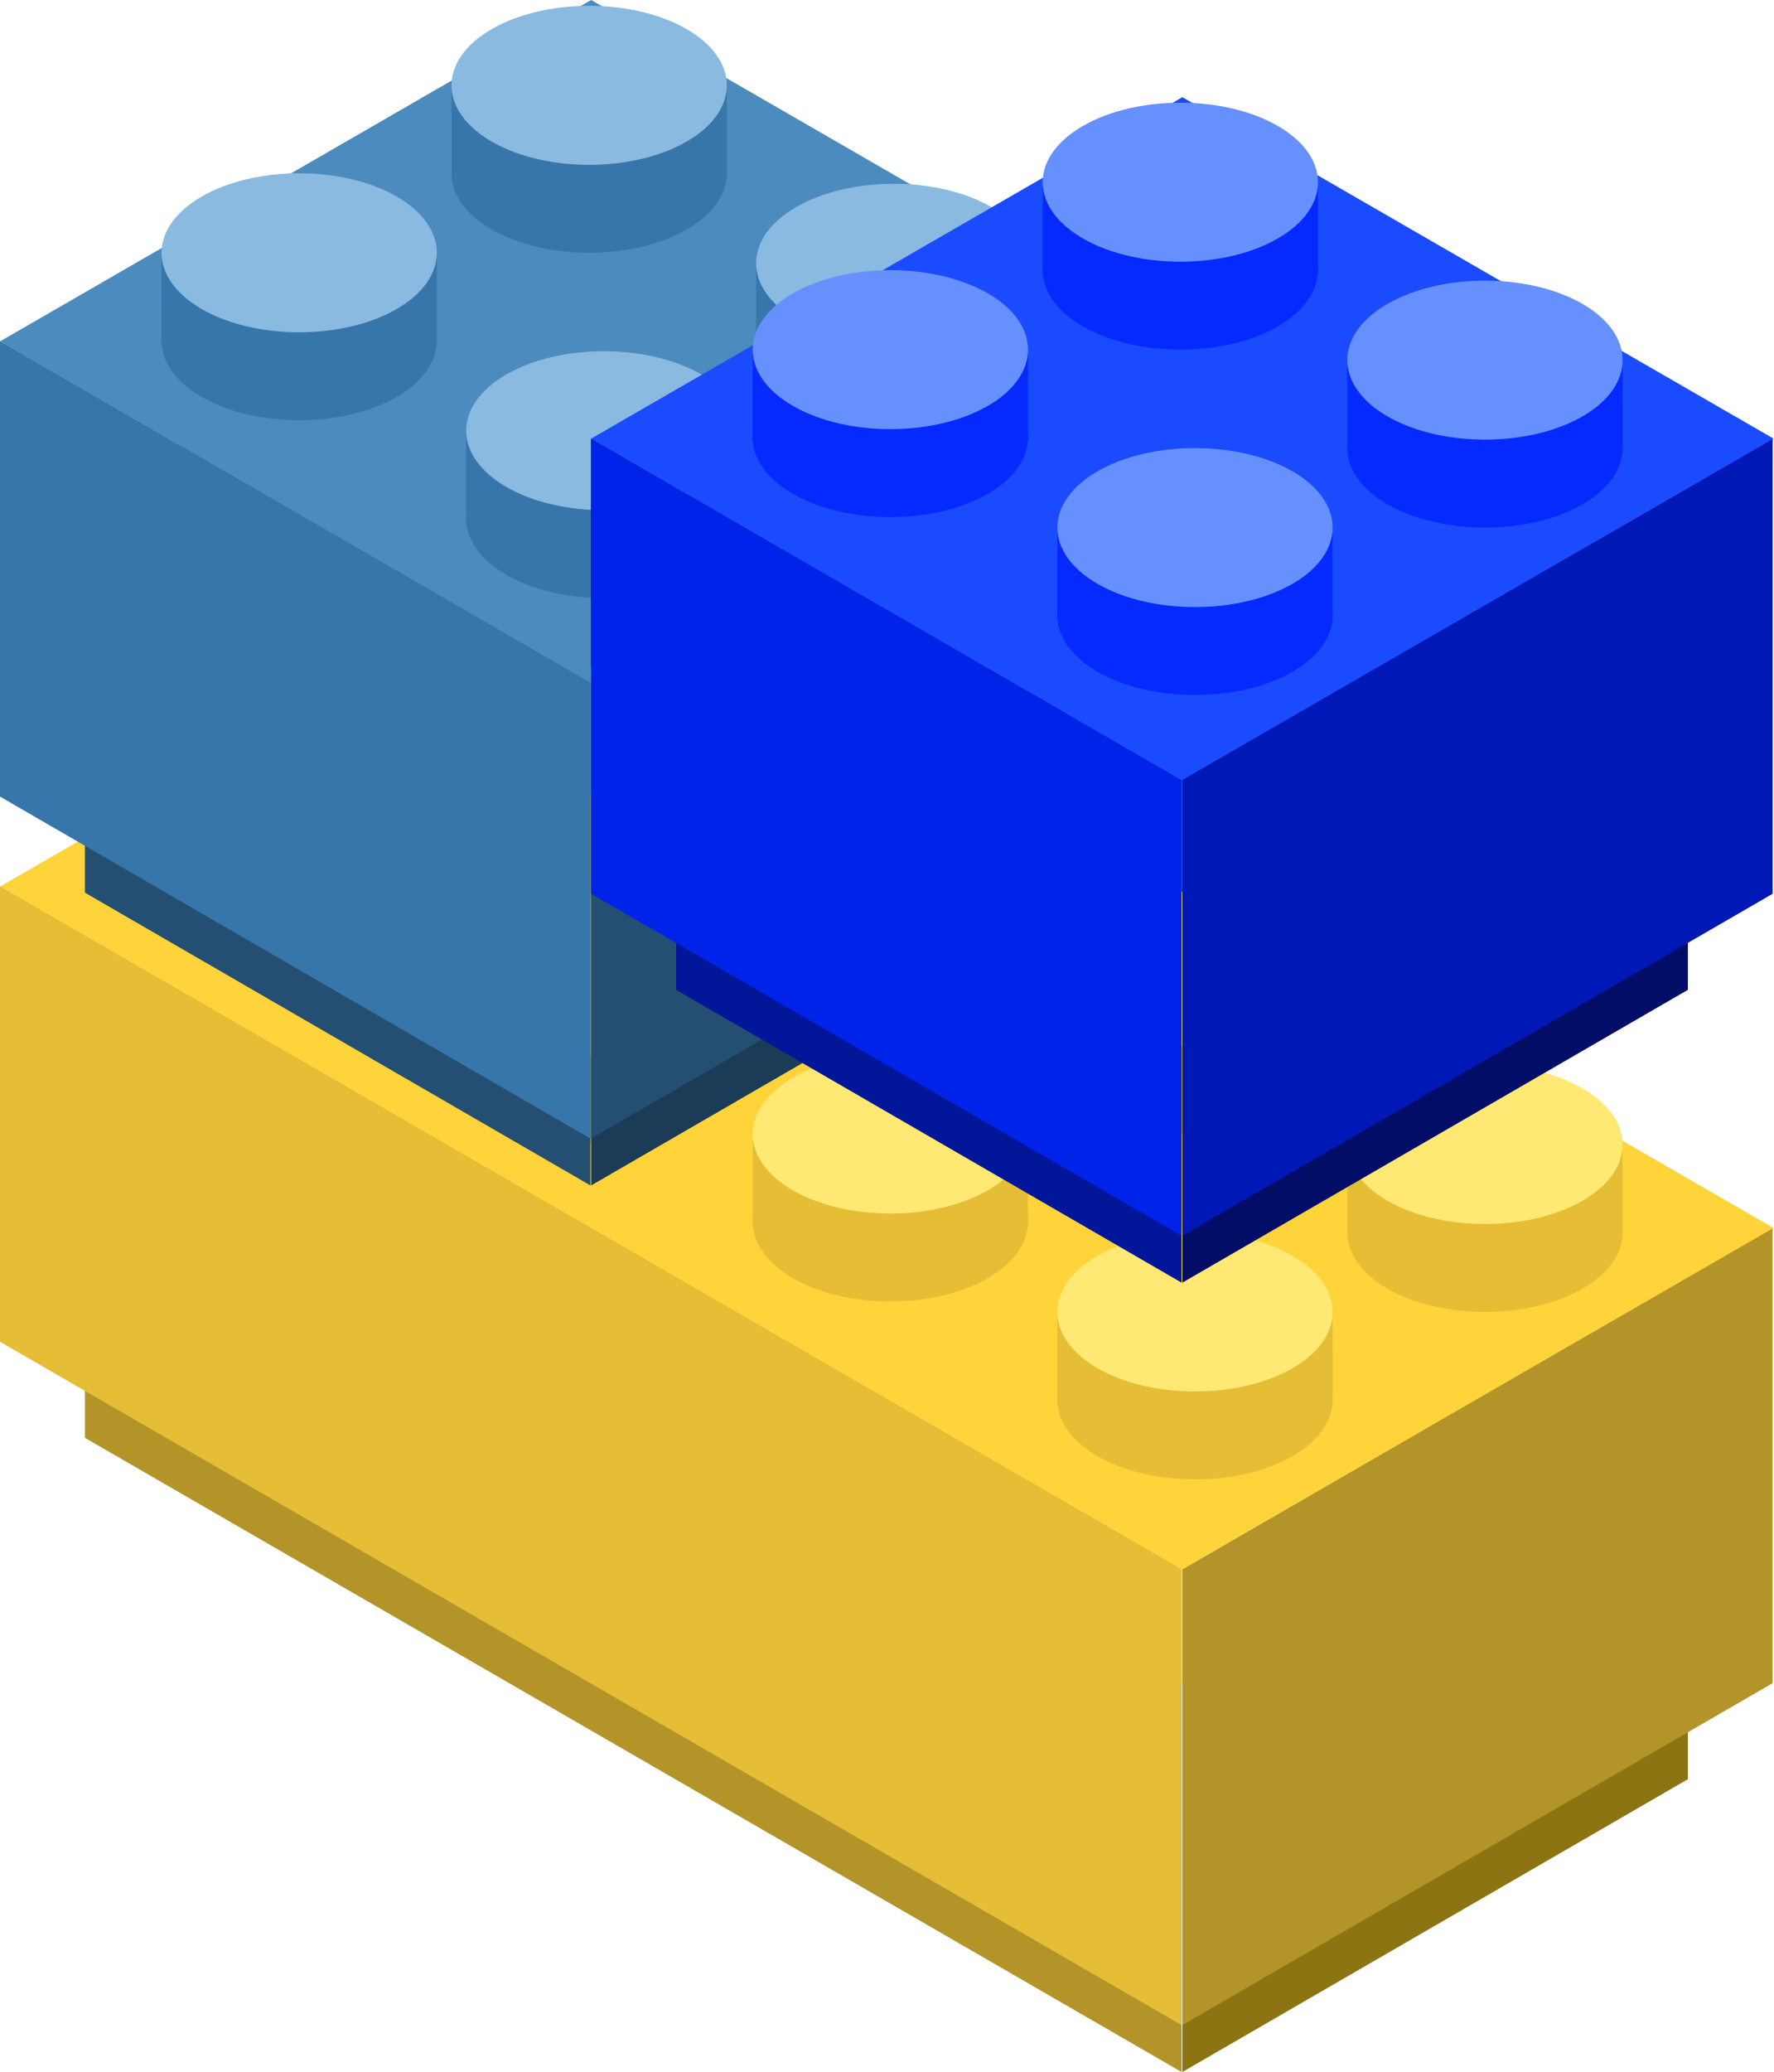
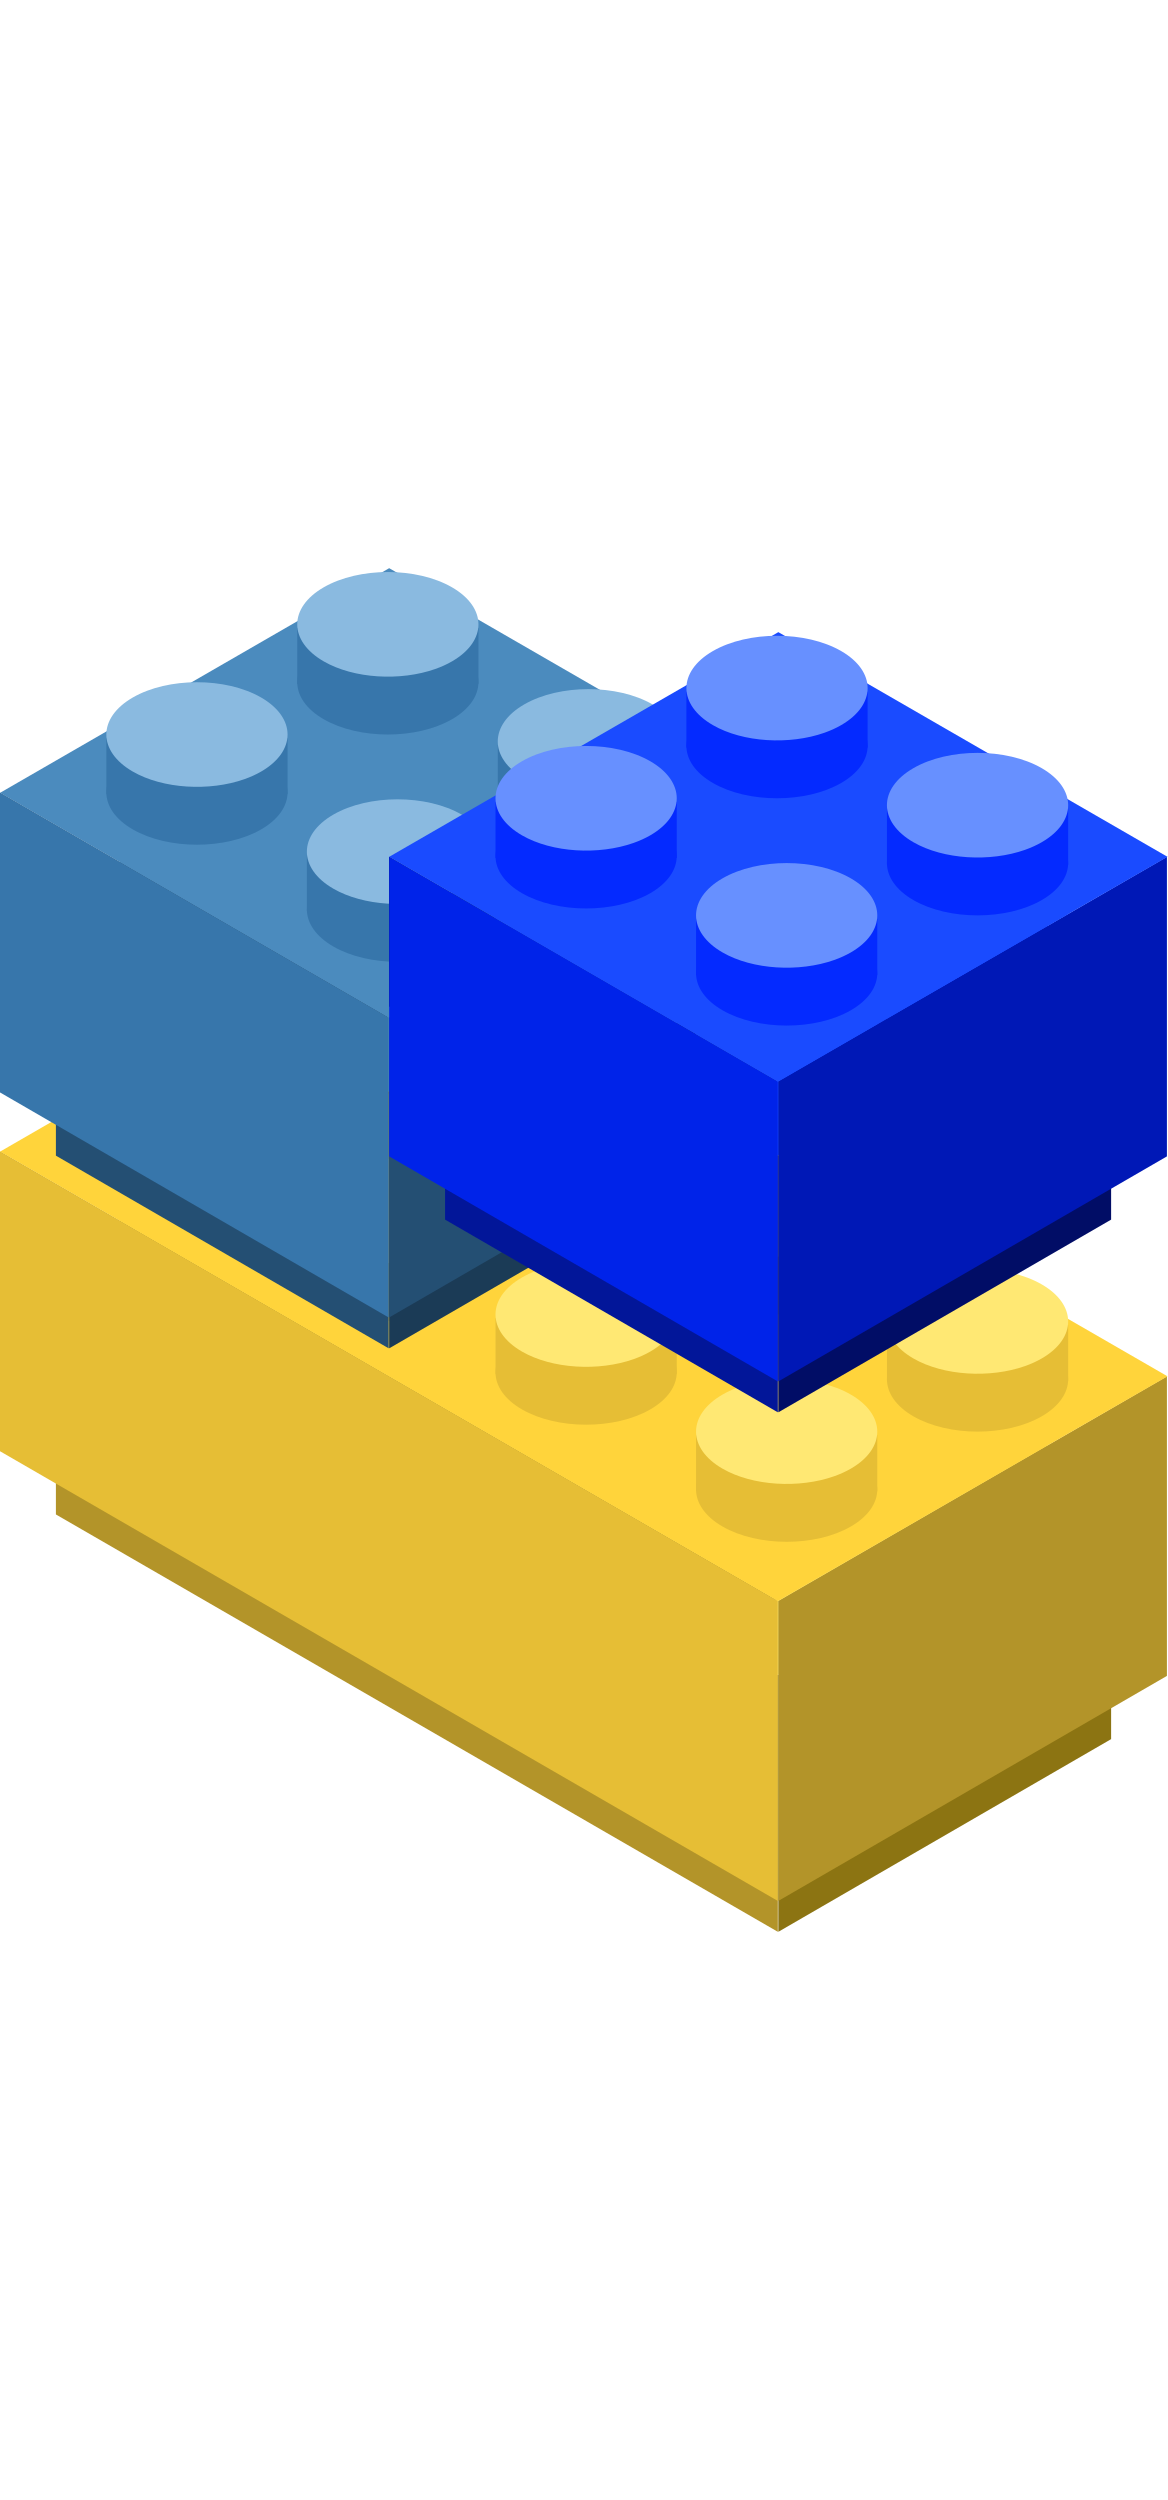
- <svg xmlns="http://www.w3.org/2000/svg" viewBox="30.729 19.32 85.256 99.578" width="85.256px" height="99.578px">
+ <svg xmlns="http://www.w3.org/2000/svg" id="icon-hover" viewBox="30.729 -22.17 85.256 182.559" width="85.256px" height="182.559px">
+   <style>
+     @keyframes package-icon-drop {
+       from { transform: translateY(-65px); }
+       to { transform: translateY(0); }
+     }
+     @keyframes package-icon-fade {
+       from { opacity: 0; }
+       to { opacity: 1; }
+     }
+     @media (prefers-reduced-motion: no-preference) {
+       :root:target .package-icon__drop {
+         animation: package-icon-drop 1.12s cubic-bezier(0, .55, .45, 1) both,
+                    package-icon-fade .53s linear both;
+       }
+     }
+   </style>
  <g transform="matrix(0.6500001, 0, 0, 0.6500001, 16.89748, -7.586796)">
    <g transform="translate(0, 40.351)">
      <g>
        <g>
          <polyline fill="#66550D" points="27.559,92.941 27.559,78.53 108.664,125.388" />
          <path fill="#FFF0A3" d="M108.664,125.388" />
        </g>
        <g>
          <polygon fill="#B39429" points="27.559,78.53 27.559,92.941 27.559,107.353 108.664,154.241 108.664,139.831 108.664,139.799 108.664,125.388" />
          <path fill="#CCA92E" d="M108.664,139.799" />
          <polygon fill="#8C7412" points="108.721,125.388 108.721,139.799 108.721,139.831 108.721,154.241 146.106,132.594 146.106,118.182 146.106,103.771" />
        </g>
        <g>
          <path fill="#CCA92E" d="M108.664,154.209" />
        </g>
        <polygon fill="#FFE873" points="27.559,78.53 108.664,125.388 123.688,116.728 146.162,103.771 65,56.915" />
      </g>
      <g>
        <g>
          <polyline fill="#66550D" points="21.279,83.423 21.279,66.594 108.655,117.077" />
          <path fill="#FFF0A3" d="M108.655,117.077" />
        </g>
        <g>
          <polygon fill="#E6BE35" points="21.279,66.594 21.279,83.423 21.279,100.25 108.655,150.769 108.655,133.941 108.655,133.904 108.655,117.077" />
          <path fill="#CCA92E" d="M108.655,133.904" />
          <polygon fill="#B39429" points="108.721,117.077 108.721,133.904 108.721,133.941 108.721,150.769 152.375,125.491 152.375,108.664 152.375,91.835" />
        </g>
        <g>
          <path fill="#CCA92E" d="M108.655,150.732" />
        </g>
        <polygon fill="#FFD43B" points="21.279,66.594 108.655,117.077 126.198,106.964 152.442,91.835 65,41.353" />
      </g>
      <g transform="matrix(1, 0, 0, 1, 0, 40.43603)">
        <g>
          <path fill="#E6BE35" d="M36.199,30.327c3.965,2.29,10.449,2.29,14.414,0c3.963-2.288,3.963-6.033,0-8.321c-3.965-2.289-10.449-2.289-14.414,0C32.234,24.294,32.234,28.039,36.199,30.327z" />
          <rect x="33.227" y="20.077" fill="#E6BE35" width="20.359" height="6.289" />
        </g>
        <g>
          <path fill="#E6BE35" d="M58.729,43.483c3.965,2.29,10.449,2.29,14.414,0c3.963-2.288,3.963-6.033,0-8.321c-3.965-2.289-10.449-2.289-14.414,0C54.764,37.45,54.764,41.195,58.729,43.483z" />
          <rect x="55.756" y="33.233" fill="#E6BE35" width="20.359" height="6.289" />
        </g>
        <g>
          <path fill="#E6BE35" d="M57.646,17.948c3.963,2.289,10.447,2.289,14.412,0c3.963-2.289,3.963-6.033,0-8.322c-3.965-2.289-10.449-2.289-14.412,0C53.68,11.915,53.68,15.659,57.646,17.948z" />
          <rect x="54.672" y="7.696" fill="#E6BE35" width="20.359" height="6.29" />
          <path fill="#FFE873" d="M72.059,3.125c-3.965-2.289-10.449-2.289-14.412,0c-3.967,2.289-3.967,6.032,0,8.321c3.387,1.957,8.619,2.24,12.541,0.854c0.668-0.236,1.297-0.521,1.871-0.854C76.021,9.157,76.021,5.414,72.059,3.125z" />
        </g>
        <g>
          <path fill="#E6BE35" d="M80.174,31.104c3.965,2.289,10.449,2.289,14.414,0c3.963-2.289,3.963-6.033,0-8.322c-3.965-2.289-10.449-2.289-14.414,0S76.209,28.815,80.174,31.104z" />
          <rect x="77.201" y="20.854" fill="#E6BE35" width="20.359" height="6.289" />
          <g>
            <path fill="#FFE873" d="M50.613,15.504c-3.965-2.288-10.449-2.288-14.414,0c-3.965,2.289-3.965,6.034,0,8.323c3.389,1.956,8.621,2.24,12.543,0.852c0.668-0.236,1.297-0.521,1.871-0.852C54.576,21.538,54.576,17.793,50.613,15.504z" />
            <path fill="#FFE873" d="M73.143,28.66c-3.965-2.288-10.449-2.288-14.414,0c-3.965,2.289-3.965,6.034,0,8.323c3.389,1.956,8.619,2.24,12.543,0.852c0.666-0.236,1.295-0.521,1.871-0.852C77.105,34.694,77.105,30.949,73.143,28.66z" />
            <path fill="#FFE873" d="M94.588,16.28c-3.965-2.288-10.449-2.288-14.414,0c-3.965,2.289-3.965,6.033,0,8.322c3.389,1.957,8.619,2.24,12.543,0.854c0.666-0.236,1.295-0.521,1.871-0.854C98.551,22.313,98.551,18.569,94.588,16.28z" />
          </g>
        </g>
      </g>
      <g transform="matrix(1, 0, 0, 1, 43.721, 65.22603)">
        <g>
          <path fill="#E6BE35" d="M36.199,30.327c3.965,2.29,10.449,2.29,14.414,0c3.963-2.288,3.963-6.033,0-8.321c-3.965-2.289-10.449-2.289-14.414,0C32.234,24.294,32.234,28.039,36.199,30.327z" />
          <rect x="33.227" y="20.077" fill="#E6BE35" width="20.359" height="6.289" />
        </g>
        <g>
          <path fill="#E6BE35" d="M58.729,43.483c3.965,2.29,10.449,2.29,14.414,0c3.963-2.288,3.963-6.033,0-8.321c-3.965-2.289-10.449-2.289-14.414,0C54.764,37.45,54.764,41.195,58.729,43.483z" />
          <rect x="55.756" y="33.233" fill="#E6BE35" width="20.359" height="6.289" />
        </g>
        <g>
          <path fill="#E6BE35" d="M57.646,17.948c3.963,2.289,10.447,2.289,14.412,0c3.963-2.289,3.963-6.033,0-8.322c-3.965-2.289-10.449-2.289-14.412,0C53.68,11.915,53.68,15.659,57.646,17.948z" />
          <rect x="54.672" y="7.696" fill="#E6BE35" width="20.359" height="6.29" />
          <path fill="#FFE873" d="M72.059,3.125c-3.965-2.289-10.449-2.289-14.412,0c-3.967,2.289-3.967,6.032,0,8.321c3.387,1.957,8.619,2.24,12.541,0.854c0.668-0.236,1.297-0.521,1.871-0.854C76.021,9.157,76.021,5.414,72.059,3.125z" />
        </g>
        <g>
          <path fill="#E6BE35" d="M80.174,31.104c3.965,2.289,10.449,2.289,14.414,0c3.963-2.289,3.963-6.033,0-8.322c-3.965-2.289-10.449-2.289-14.414,0S76.209,28.815,80.174,31.104z" />
          <rect x="77.201" y="20.854" fill="#E6BE35" width="20.359" height="6.289" />
          <g>
            <path fill="#FFE873" d="M50.613,15.504c-3.965-2.288-10.449-2.288-14.414,0c-3.965,2.289-3.965,6.034,0,8.323c3.389,1.956,8.621,2.24,12.543,0.852c0.668-0.236,1.297-0.521,1.871-0.852C54.576,21.538,54.576,17.793,50.613,15.504z" />
            <path fill="#FFE873" d="M73.143,28.66c-3.965-2.288-10.449-2.288-14.414,0c-3.965,2.289-3.965,6.034,0,8.323c3.389,1.956,8.619,2.24,12.543,0.852c0.666-0.236,1.295-0.521,1.871-0.852C77.105,34.694,77.105,30.949,73.143,28.66z" />
            <path fill="#FFE873" d="M94.588,16.28c-3.965-2.288-10.449-2.288-14.414,0c-3.965,2.289-3.965,6.033,0,8.322c3.389,1.957,8.619,2.24,12.543,0.854c0.666-0.236,1.295-0.521,1.871-0.854C98.551,22.313,98.551,18.569,94.588,16.28z" />
          </g>
        </g>
      </g>
    </g>
    <g transform="matrix(1, 0, 0, 1, 0, 0.04276)">
      <g>
        <g>
          <polyline fill="#112536" points="27.559,92.941 27.559,78.53 64.943,100.147" />
          <path fill="#8ABAE0" d="M64.943,100.147" />
        </g>
        <g>
          <polygon fill="#244F73" points="27.559,78.53 27.559,92.941 27.559,107.353 64.943,129 64.943,114.59 64.943,114.558 64.943,100.147" />
          <path fill="#2E638F" d="M64.943,114.558" />
          <polygon fill="#1B3B56" points="65,100.147 65,114.558 65,114.59 65,129 102.385,107.353 102.385,92.941 102.385,78.53" />
        </g>
        <g>
          <path fill="#2E638F" d="M64.943,128.968" />
        </g>
        <polygon fill="#4B8BBE" points="27.559,78.53 64.943,100.147 79.967,91.487 102.441,78.53 65,56.915" />
      </g>
      <g>
        <g>
          <polyline fill="#112536" points="21.279,83.423 21.279,66.594 64.934,91.836" />
          <path fill="#8ABAE0" d="M64.934,91.836" />
        </g>
        <g>
          <polygon fill="#3776AB" points="21.279,66.594 21.279,83.423 21.279,100.25 64.934,125.528 64.934,108.7 64.934,108.663 64.934,91.836" />
          <path fill="#2E638F" d="M64.934,108.663" />
          <polygon fill="#244F73" points="65,91.836 65,108.663 65,108.7 65,125.528 108.654,100.25 108.654,83.423 108.654,66.594" />
        </g>
        <g>
          <path fill="#2E638F" d="M64.934,125.491" />
        </g>
        <polygon fill="#4B8BBE" points="21.279,66.594 64.934,91.836 82.477,81.723 108.721,66.594 65,41.353" />
      </g>
      <g transform="matrix(1, 0, 0, 1, 0, 40.37662)">
        <g>
          <path fill="#3776AB" d="M36.199,30.327c3.965,2.29,10.449,2.29,14.414,0c3.963-2.288,3.963-6.033,0-8.321c-3.965-2.289-10.449-2.289-14.414,0C32.234,24.294,32.234,28.039,36.199,30.327z" />
          <rect x="33.227" y="20.077" fill="#3776AB" width="20.359" height="6.289" />
        </g>
        <g>
          <path fill="#3776AB" d="M58.729,43.483c3.965,2.29,10.449,2.29,14.414,0c3.963-2.288,3.963-6.033,0-8.321c-3.965-2.289-10.449-2.289-14.414,0C54.764,37.45,54.764,41.195,58.729,43.483z" />
          <rect x="55.756" y="33.233" fill="#3776AB" width="20.359" height="6.289" />
        </g>
        <g>
          <path fill="#3776AB" d="M57.646,17.948c3.963,2.289,10.447,2.289,14.412,0c3.963-2.289,3.963-6.033,0-8.322c-3.965-2.289-10.449-2.289-14.412,0C53.68,11.915,53.68,15.659,57.646,17.948z" />
          <rect x="54.672" y="7.696" fill="#3776AB" width="20.359" height="6.29" />
          <path fill="#8ABAE0" d="M72.059,3.125c-3.965-2.289-10.449-2.289-14.412,0c-3.967,2.289-3.967,6.032,0,8.321c3.387,1.957,8.619,2.24,12.541,0.854c0.668-0.236,1.297-0.521,1.871-0.854C76.021,9.157,76.021,5.414,72.059,3.125z" />
        </g>
        <g>
          <path fill="#3776AB" d="M80.174,31.104c3.965,2.289,10.449,2.289,14.414,0c3.963-2.289,3.963-6.033,0-8.322c-3.965-2.289-10.449-2.289-14.414,0S76.209,28.815,80.174,31.104z" />
          <rect x="77.201" y="20.854" fill="#3776AB" width="20.359" height="6.289" />
          <g>
            <path fill="#8ABAE0" d="M50.613,15.504c-3.965-2.288-10.449-2.288-14.414,0c-3.965,2.289-3.965,6.034,0,8.323c3.389,1.956,8.621,2.24,12.543,0.852c0.668-0.236,1.297-0.521,1.871-0.852C54.576,21.538,54.576,17.793,50.613,15.504z" />
            <path fill="#8ABAE0" d="M73.143,28.66c-3.965-2.288-10.449-2.288-14.414,0c-3.965,2.289-3.965,6.034,0,8.323c3.389,1.956,8.619,2.24,12.543,0.852c0.666-0.236,1.295-0.521,1.871-0.852C77.105,34.694,77.105,30.949,73.143,28.66z" />
            <path fill="#8ABAE0" d="M94.588,16.28c-3.965-2.288-10.449-2.288-14.414,0c-3.965,2.289-3.965,6.033,0,8.322c3.389,1.957,8.619,2.24,12.543,0.854c0.666-0.236,1.295-0.521,1.871-0.854C98.551,22.313,98.551,18.569,94.588,16.28z" />
          </g>
        </g>
      </g>
    </g>
-     <g transform="matrix(1, 0, 0, 1, 43.721, 47.58134)">
-       <g>
-         <g>
-           <g>
-             <polyline points="27.559,52.59 27.559,38.179 64.943,59.796" fill="#00031A" />
-             <path d="M64.943,59.796" fill="#7A9EFF" />
-           </g>
-           <g>
-             <polygon points="27.559,38.179 27.559,52.59 27.559,67.001 64.943,88.648 64.943,74.237 64.943,74.206 64.943,59.796" fill="#021699" />
-             <path d="M64.943,74.206" fill="#0320CC" />
-             <polygon points="65,59.796 65,74.206 65,74.237 65,88.648 102.385,67.001 102.385,52.59 102.385,38.179" fill="#010D66" />
-           </g>
-           <g>
-             <path d="M64.943,88.616" fill="#0320CC" />
-           </g>
-           <polygon points="27.559,38.179 64.943,59.796 79.967,51.135 102.441,38.179 65,16.563" fill="#1A4BFF" />
-         </g>
-         <g>
-           <g>
-             <polyline points="21.279,43.069 21.279,26.242 64.934,51.483" fill="#00031A" />
-             <path d="M64.934,51.483" fill="#7A9EFF" />
-           </g>
-           <g>
-             <polygon points="21.279,26.242 21.279,43.069 21.279,59.897 64.934,85.177 64.934,68.349 64.934,68.312 64.934,51.483" style="fill: rgb(0, 35, 233);" />
-             <path d="M64.934,68.312" fill="#0320CC" />
-             <polygon points="65,51.483 65,68.312 65,68.349 65,85.177 108.654,59.897 108.654,43.069 108.654,26.242" style="fill: rgb(0, 24, 182);" />
-           </g>
-           <g>
-             <path d="M64.934,85.14" fill="#0320CC" />
-           </g>
-           <polygon points="21.279,26.242 64.934,51.483 82.477,41.371 108.721,26.242 65,1" fill="#1A4BFF" />
-           <polygon points="82.477,41.371 97.561,32.675 97.561,26.474 77.201,26.474 77.201,44.412" fill="#1A4BFF" />
-           <polygon points="55.756,46.177 64.934,51.483 76.115,45.038 76.115,39.522 55.756,39.522" fill="#1A4BFF" />
-           <polygon points="33.227,33.15 53.586,44.923 53.586,26.474 33.227,26.474" fill="#1A4BFF" />
-           <polygon points="54.818,45.636 75.18,32.446 75.18,13.997 54.818,13.997" fill="#1A4BFF" />
-         </g>
-       </g>
-       <g>
-         <g>
-           <path d="M36.199,30.327c3.965,2.29,10.449,2.29,14.414,0c3.963-2.288,3.963-6.033,0-8.321c-3.965-2.289-10.449-2.289-14.414,0C32.234,24.294,32.234,28.039,36.199,30.327z" fill="#042AFF" />
-           <rect x="33.227" y="20.077" width="20.359" height="6.289" fill="#042AFF" />
-         </g>
-         <g>
-           <path d="M58.729,43.483c3.965,2.29,10.449,2.29,14.414,0c3.963-2.288,3.963-6.033,0-8.321c-3.965-2.289-10.449-2.289-14.414,0C54.764,37.45,54.764,41.195,58.729,43.483z" fill="#042AFF" />
-           <rect x="55.756" y="33.233" width="20.359" height="6.289" fill="#042AFF" />
-         </g>
-         <g>
-           <path d="M57.646,17.948c3.963,2.289,10.447,2.289,14.412,0c3.963-2.289,3.963-6.033,0-8.322c-3.965-2.289-10.449-2.289-14.412,0C53.68,11.915,53.68,15.659,57.646,17.948z" fill="#042AFF" />
-           <rect x="54.672" y="7.696" width="20.359" height="6.29" fill="#042AFF" />
-           <path d="M72.059,3.125c-3.965-2.289-10.449-2.289-14.412,0c-3.967,2.289-3.967,6.032,0,8.321c3.387,1.957,8.619,2.24,12.541,0.854c0.668-0.236,1.297-0.521,1.871-0.854C76.021,9.157,76.021,5.414,72.059,3.125z" style="fill: rgb(103, 144, 255);" />
-         </g>
-         <g>
-           <path d="M80.174,31.104c3.965,2.289,10.449,2.289,14.414,0c3.963-2.289,3.963-6.033,0-8.322c-3.965-2.289-10.449-2.289-14.414,0S76.209,28.815,80.174,31.104z" fill="#042AFF" />
-           <rect x="77.201" y="20.854" width="20.359" height="6.289" fill="#042AFF" />
-           <g>
-             <path d="M50.613,15.504c-3.965-2.288-10.449-2.288-14.414,0c-3.965,2.289-3.965,6.034,0,8.323c3.389,1.956,8.621,2.24,12.543,0.852c0.668-0.236,1.297-0.521,1.871-0.852C54.576,21.538,54.576,17.793,50.613,15.504z" style="fill: rgb(103, 144, 255);" />
-             <path d="M73.143,28.66c-3.965-2.288-10.449-2.288-14.414,0c-3.965,2.289-3.965,6.034,0,8.323c3.389,1.956,8.619,2.24,12.543,0.852c0.666-0.236,1.295-0.521,1.871-0.852C77.105,34.694,77.105,30.949,73.143,28.66z" style="fill: rgb(103, 144, 255);" />
-             <path d="M94.588,16.28c-3.965-2.288-10.449-2.288-14.414,0c-3.965,2.289-3.965,6.033,0,8.322c3.389,1.957,8.619,2.24,12.543,0.854c0.666-0.236,1.295-0.521,1.871-0.854C98.551,22.313,98.551,18.569,94.588,16.28z" style="fill: rgb(103, 144, 255);" />
+     <g class="package-icon__drop">
+       <g transform="matrix(1, 0, 0, 1, 43.721, 47.58134)">
+         <g>
+           <g>
+             <g>
+               <polyline points="27.559,52.59 27.559,38.179 64.943,59.796" fill="#00031A" />
+               <path d="M64.943,59.796" fill="#7A9EFF" />
+             </g>
+             <g>
+               <polygon points="27.559,38.179 27.559,52.59 27.559,67.001 64.943,88.648 64.943,74.237 64.943,74.206 64.943,59.796" fill="#021699" />
+               <path d="M64.943,74.206" fill="#0320CC" />
+               <polygon points="65,59.796 65,74.206 65,74.237 65,88.648 102.385,67.001 102.385,52.59 102.385,38.179" fill="#010D66" />
+             </g>
+             <g>
+               <path d="M64.943,88.616" fill="#0320CC" />
+             </g>
+             <polygon points="27.559,38.179 64.943,59.796 79.967,51.135 102.441,38.179 65,16.563" fill="#1A4BFF" />
+           </g>
+           <g>
+             <g>
+               <polyline points="21.279,43.069 21.279,26.242 64.934,51.483" fill="#00031A" />
+               <path d="M64.934,51.483" fill="#7A9EFF" />
+             </g>
+             <g>
+               <polygon points="21.279,26.242 21.279,43.069 21.279,59.897 64.934,85.177 64.934,68.349 64.934,68.312 64.934,51.483" style="fill: rgb(0, 35, 233);" />
+               <path d="M64.934,68.312" fill="#0320CC" />
+               <polygon points="65,51.483 65,68.312 65,68.349 65,85.177 108.654,59.897 108.654,43.069 108.654,26.242" style="fill: rgb(0, 24, 182);" />
+             </g>
+             <g>
+               <path d="M64.934,85.14" fill="#0320CC" />
+             </g>
+             <polygon points="21.279,26.242 64.934,51.483 82.477,41.371 108.721,26.242 65,1" fill="#1A4BFF" />
+             <polygon points="82.477,41.371 97.561,32.675 97.561,26.474 77.201,26.474 77.201,44.412" fill="#1A4BFF" />
+             <polygon points="55.756,46.177 64.934,51.483 76.115,45.038 76.115,39.522 55.756,39.522" fill="#1A4BFF" />
+             <polygon points="33.227,33.15 53.586,44.923 53.586,26.474 33.227,26.474" fill="#1A4BFF" />
+             <polygon points="54.818,45.636 75.18,32.446 75.18,13.997 54.818,13.997" fill="#1A4BFF" />
+           </g>
+         </g>
+         <g>
+           <g>
+             <path d="M36.199,30.327c3.965,2.29,10.449,2.29,14.414,0c3.963-2.288,3.963-6.033,0-8.321c-3.965-2.289-10.449-2.289-14.414,0C32.234,24.294,32.234,28.039,36.199,30.327z" fill="#042AFF" />
+             <rect x="33.227" y="20.077" width="20.359" height="6.289" fill="#042AFF" />
+           </g>
+           <g>
+             <path d="M58.729,43.483c3.965,2.29,10.449,2.29,14.414,0c3.963-2.288,3.963-6.033,0-8.321c-3.965-2.289-10.449-2.289-14.414,0C54.764,37.45,54.764,41.195,58.729,43.483z" fill="#042AFF" />
+             <rect x="55.756" y="33.233" width="20.359" height="6.289" fill="#042AFF" />
+           </g>
+           <g>
+             <path d="M57.646,17.948c3.963,2.289,10.447,2.289,14.412,0c3.963-2.289,3.963-6.033,0-8.322c-3.965-2.289-10.449-2.289-14.412,0C53.68,11.915,53.68,15.659,57.646,17.948z" fill="#042AFF" />
+             <rect x="54.672" y="7.696" width="20.359" height="6.29" fill="#042AFF" />
+             <path d="M72.059,3.125c-3.965-2.289-10.449-2.289-14.412,0c-3.967,2.289-3.967,6.032,0,8.321c3.387,1.957,8.619,2.24,12.541,0.854c0.668-0.236,1.297-0.521,1.871-0.854C76.021,9.157,76.021,5.414,72.059,3.125z" style="fill: rgb(103, 144, 255);" />
+           </g>
+           <g>
+             <path d="M80.174,31.104c3.965,2.289,10.449,2.289,14.414,0c3.963-2.289,3.963-6.033,0-8.322c-3.965-2.289-10.449-2.289-14.414,0S76.209,28.815,80.174,31.104z" fill="#042AFF" />
+             <rect x="77.201" y="20.854" width="20.359" height="6.289" fill="#042AFF" />
+             <g>
+               <path d="M50.613,15.504c-3.965-2.288-10.449-2.288-14.414,0c-3.965,2.289-3.965,6.034,0,8.323c3.389,1.956,8.621,2.24,12.543,0.852c0.668-0.236,1.297-0.521,1.871-0.852C54.576,21.538,54.576,17.793,50.613,15.504z" style="fill: rgb(103, 144, 255);" />
+               <path d="M73.143,28.66c-3.965-2.288-10.449-2.288-14.414,0c-3.965,2.289-3.965,6.034,0,8.323c3.389,1.956,8.619,2.24,12.543,0.852c0.666-0.236,1.295-0.521,1.871-0.852C77.105,34.694,77.105,30.949,73.143,28.66z" style="fill: rgb(103, 144, 255);" />
+               <path d="M94.588,16.28c-3.965-2.288-10.449-2.288-14.414,0c-3.965,2.289-3.965,6.033,0,8.322c3.389,1.957,8.619,2.24,12.543,0.854c0.666-0.236,1.295-0.521,1.871-0.854C98.551,22.313,98.551,18.569,94.588,16.28z" style="fill: rgb(103, 144, 255);" />
+             </g>
          </g>
        </g>
      </g>
    </g>
  </g>
</svg>
